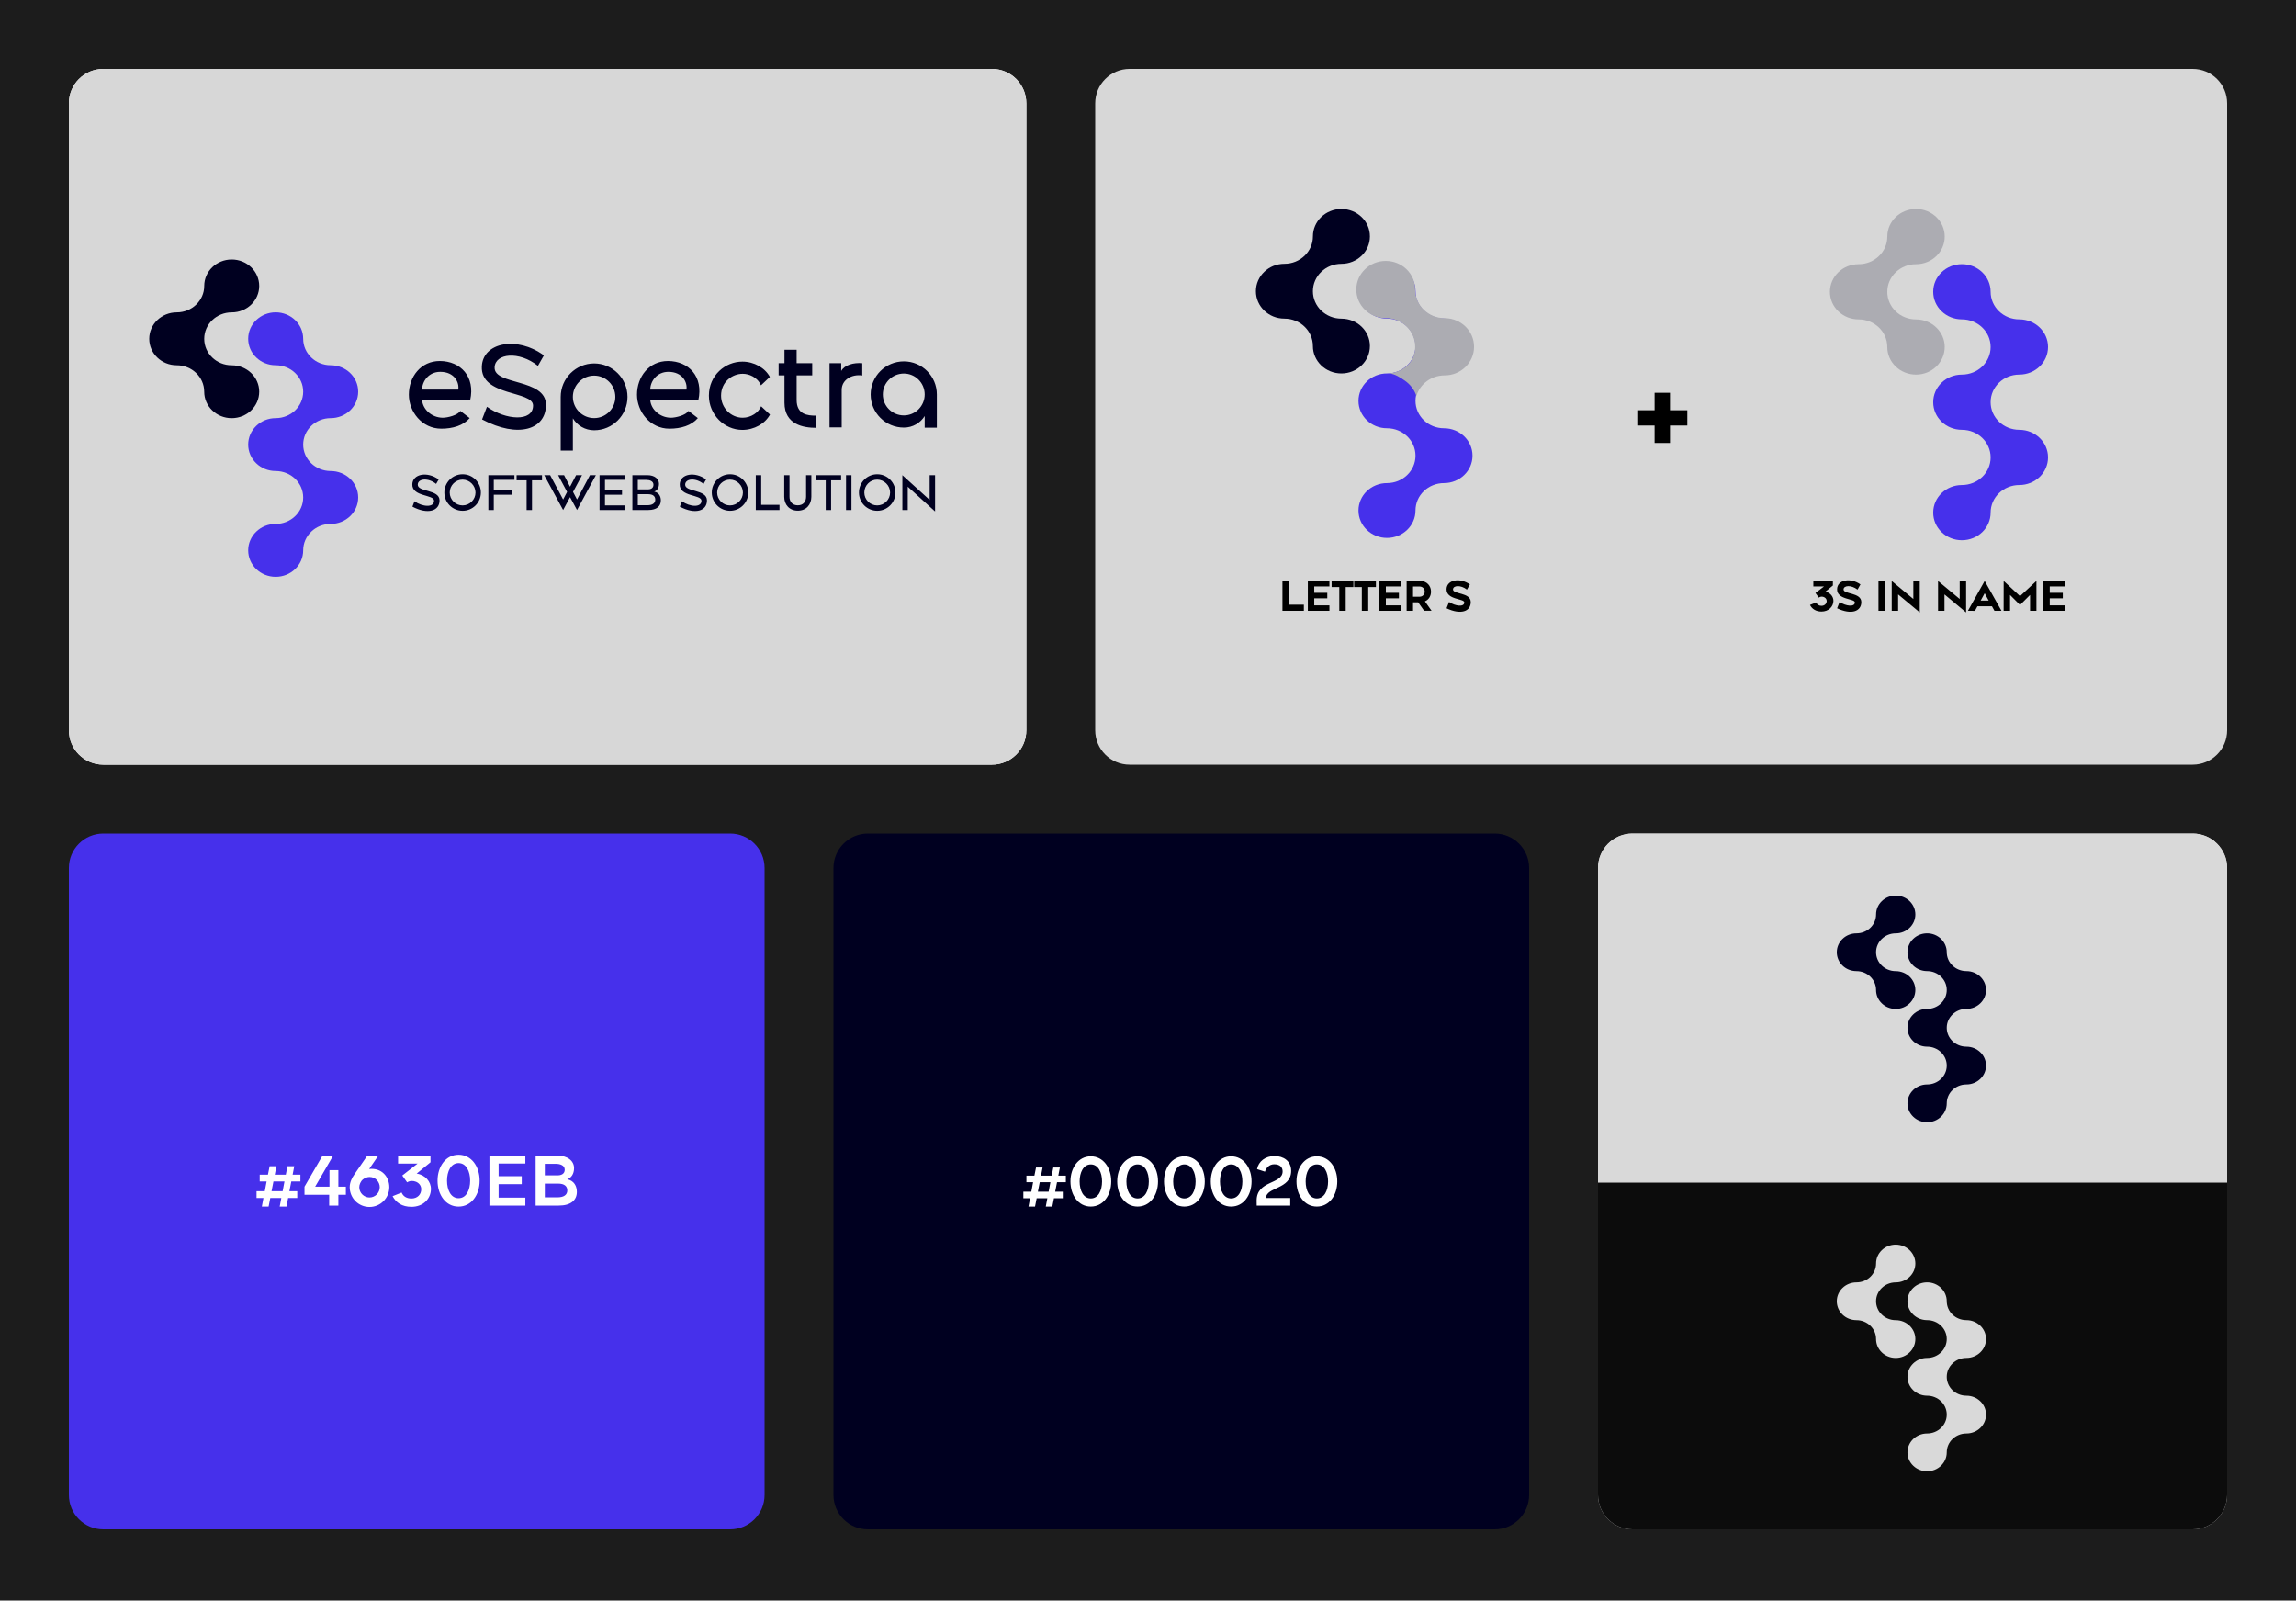
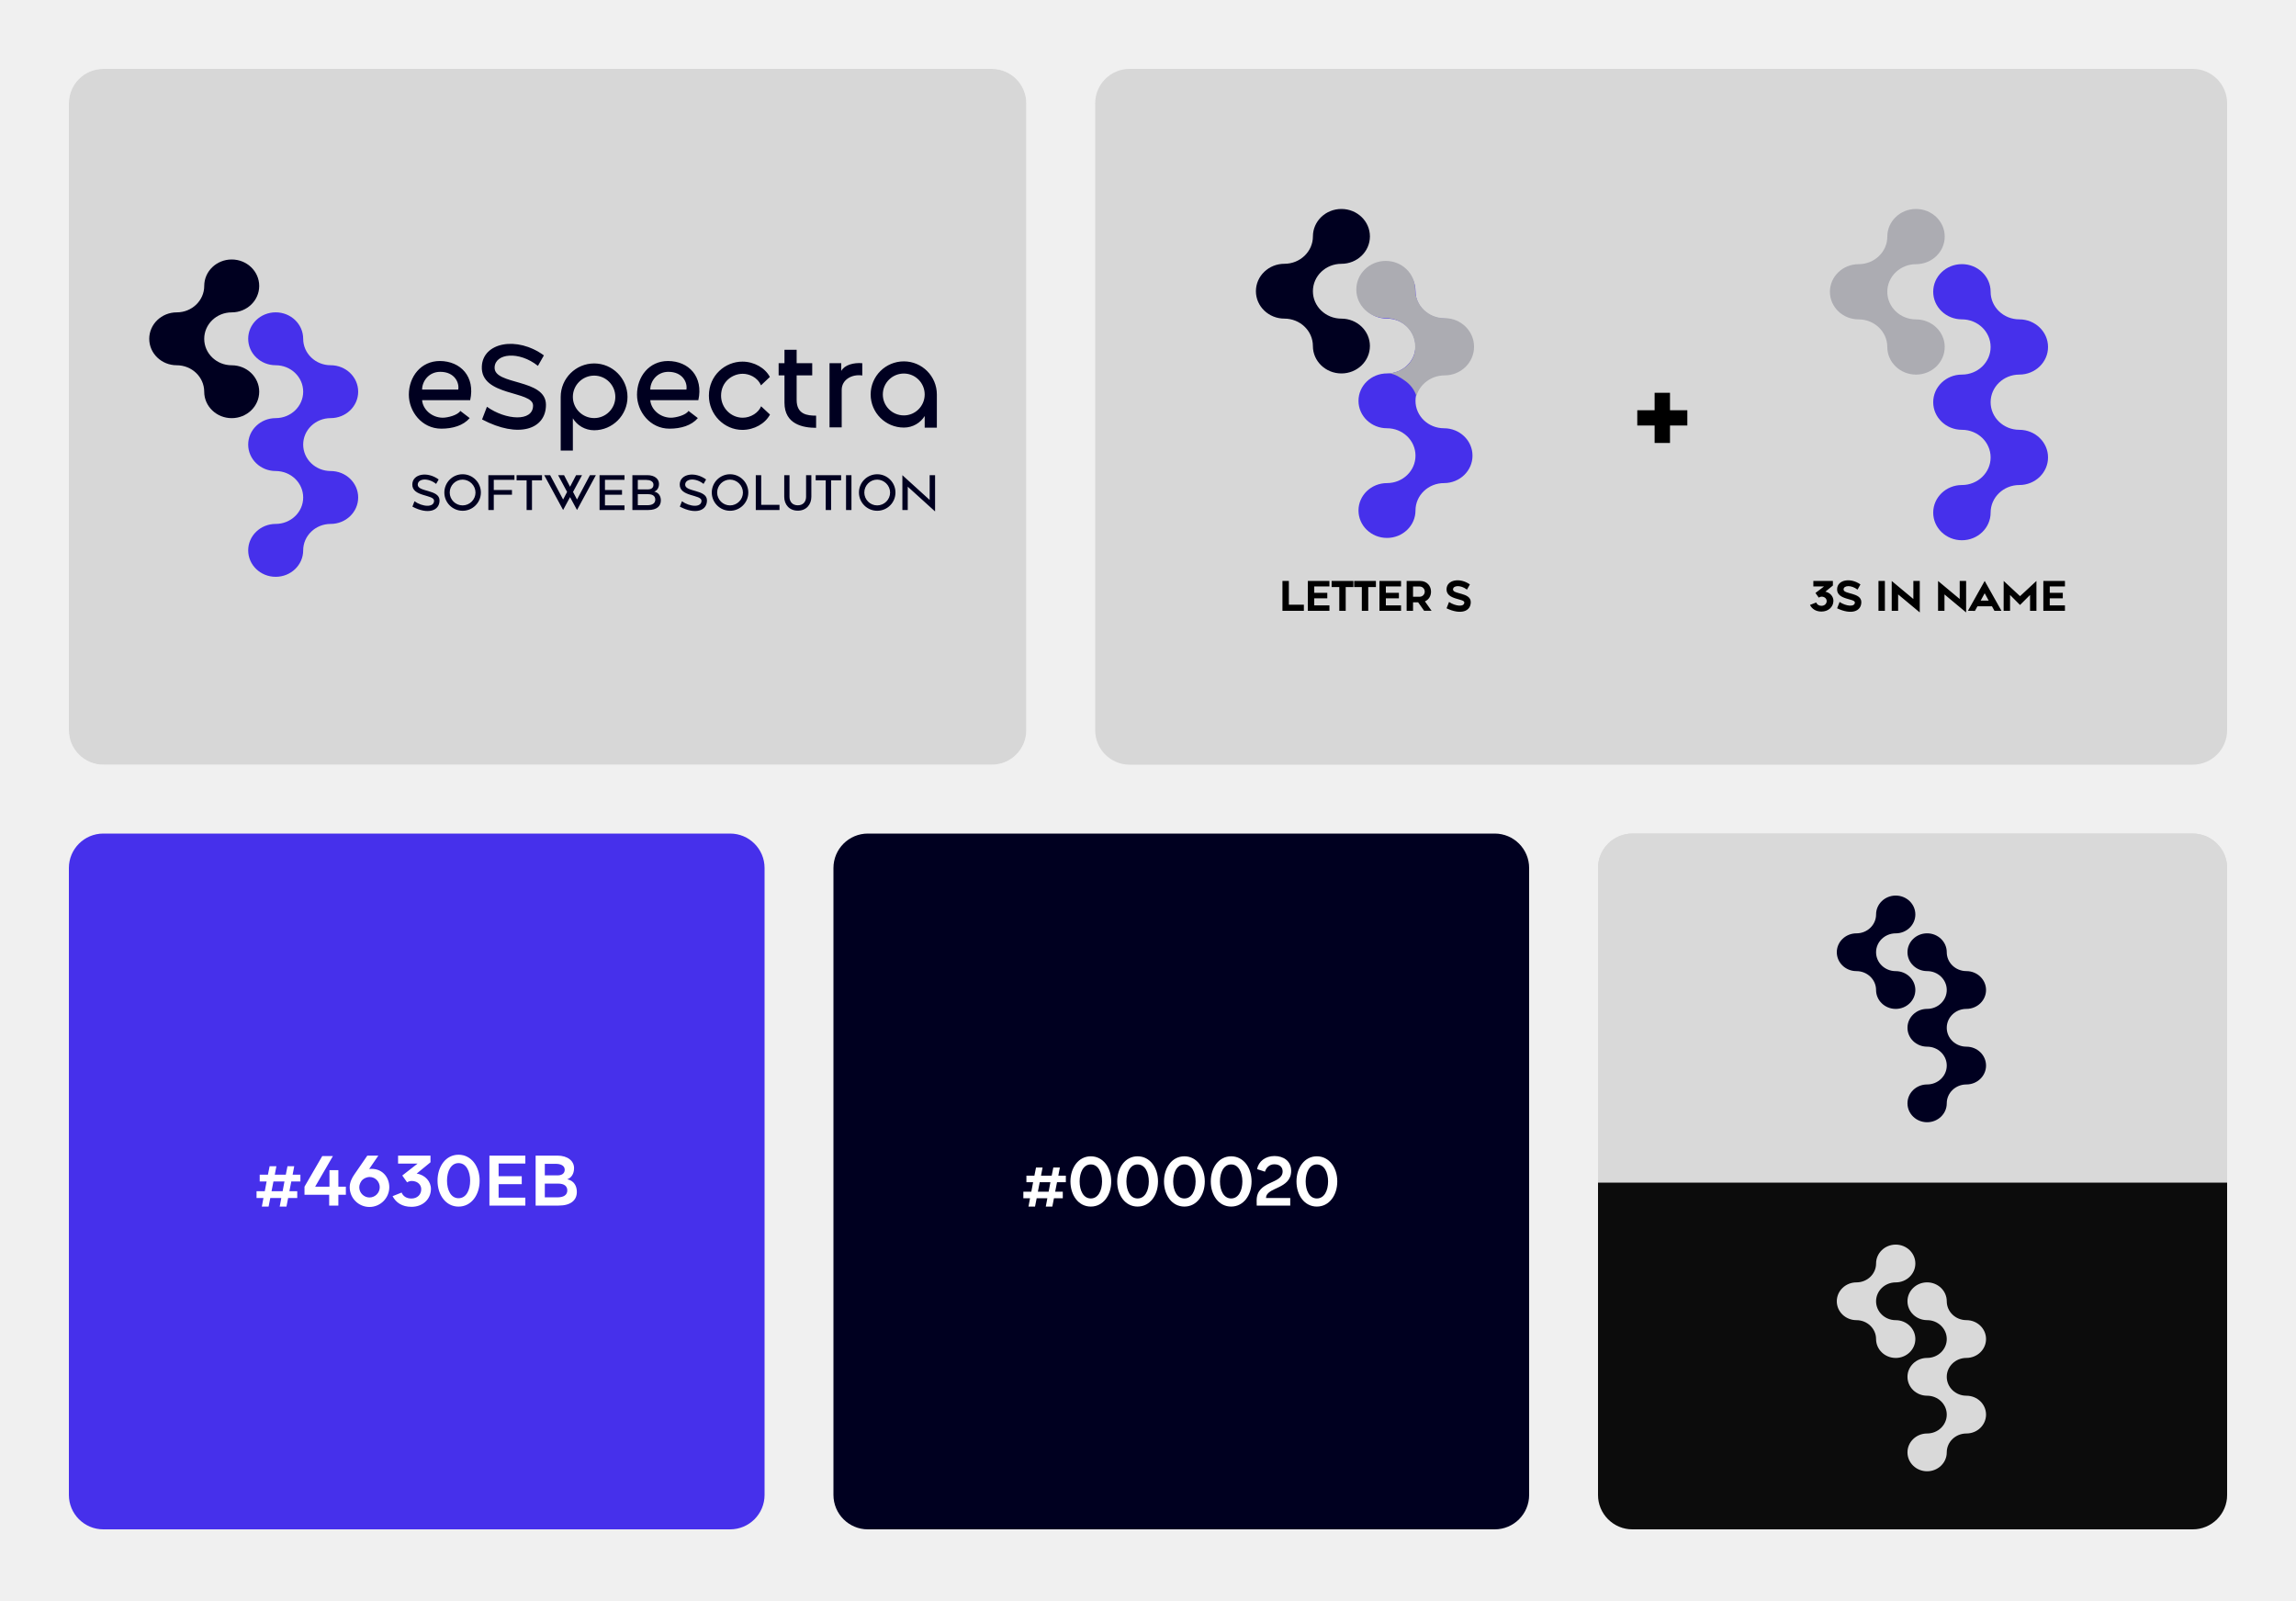
<svg xmlns="http://www.w3.org/2000/svg" width="1000" height="697" viewBox="0 0 1000 697" fill="none">
-   <rect width="1000" height="697" fill="#1C1C1C" />
  <rect x="30" y="30" width="417" height="303" rx="15" fill="white" />
  <rect x="30" y="30" width="417" height="303" rx="15" fill="#D7D7D7" />
  <rect x="40" y="93" width="397" height="178.185" rx="15" fill="#D7D7D7" />
  <g clip-path="url(#clip0_83_223)">
    <path d="M112.893 170.578C112.893 176.936 107.534 182.095 100.917 182.095C94.301 182.095 88.942 176.941 88.942 170.578C88.942 164.214 83.582 159.06 76.966 159.06C70.349 159.06 65 153.906 65 147.548C65 141.189 70.359 136.03 76.976 136.03C83.592 136.03 88.952 130.876 88.952 124.513C88.952 118.149 94.311 113 100.922 113C107.534 113 112.898 118.154 112.898 124.517C112.898 130.881 107.539 136.035 100.922 136.035C94.306 136.035 88.947 141.189 88.947 147.552C88.947 153.915 94.306 159.07 100.922 159.07C107.539 159.07 112.898 164.224 112.898 170.587L112.893 170.578Z" fill="#000020" />
    <path d="M156 216.638C156 222.996 150.64 228.155 144.024 228.155C137.408 228.155 132.048 233.31 132.048 239.673C132.048 246.036 126.689 251.19 120.072 251.19C113.456 251.19 108.097 246.036 108.097 239.673C108.097 233.31 113.456 228.155 120.072 228.155C126.689 228.155 132.048 223.001 132.048 216.638C132.048 210.275 126.689 205.12 120.072 205.12C113.456 205.12 108.097 199.966 108.097 193.603C108.097 187.24 113.456 182.085 120.072 182.085C126.689 182.085 132.048 176.931 132.048 170.568C132.048 164.205 126.689 159.051 120.072 159.051C113.456 159.051 108.097 153.896 108.097 147.533C108.097 141.17 113.456 136.016 120.072 136.016C126.689 136.016 132.048 141.17 132.048 147.533C132.048 153.896 137.408 159.051 144.024 159.051C150.64 159.051 156 164.205 156 170.568C156 176.931 150.64 182.085 144.024 182.085C137.408 182.085 132.048 187.24 132.048 193.603C132.048 199.966 137.408 205.12 144.024 205.12C150.64 205.12 156 210.275 156 216.638Z" fill="#4630EB" />
  </g>
  <path d="M192.218 186.676C183.685 186.676 178.067 179.15 178.067 171.889C178.067 164.098 183.261 157.208 191.582 157.208C200.645 157.261 207.058 164.045 204.779 174.274H183.844C184.162 178.249 187.978 181.853 192.801 181.906C195.027 181.906 199.373 180.793 200.486 178.938L204.567 182.065C201.811 185.298 197.2 186.676 192.218 186.676ZM183.844 169.663H199.585C200.115 166.695 198.048 161.925 191.741 161.925C186.706 161.925 183.844 166.059 183.844 169.663ZM209.963 182.648L212.083 177.136C220.245 182.966 232.17 183.814 232.17 176.606C232.223 170.034 209.274 172.737 209.857 159.593C210.281 149.046 225.28 146.237 236.887 154.77L234.29 159.328C226.075 152.756 215.687 153.816 215.422 159.964C215.051 167.861 237.788 164.734 237.788 176.288C237.788 187.047 225.757 191.022 209.963 182.648ZM258.78 187.365C254.805 187.365 251.36 185.245 249.505 182.171V196.216H244.205V172.843C244.205 164.787 250.777 158.268 258.78 158.268C266.783 158.268 273.302 164.787 273.302 172.843C273.302 180.846 266.783 187.365 258.78 187.365ZM258.78 163.568C253.692 163.568 249.505 167.702 249.505 172.843C249.505 177.931 253.692 182.065 258.78 182.065C263.868 182.065 268.002 177.931 268.002 172.843C268.002 167.702 263.868 163.568 258.78 163.568ZM291.593 186.676C283.06 186.676 277.442 179.15 277.442 171.889C277.442 164.098 282.636 157.208 290.957 157.208C300.02 157.261 306.433 164.045 304.154 174.274H283.219C283.537 178.249 287.353 181.853 292.176 181.906C294.402 181.906 298.748 180.793 299.861 178.938L303.942 182.065C301.186 185.298 296.575 186.676 291.593 186.676ZM283.219 169.663H298.96C299.49 166.695 297.423 161.925 291.116 161.925C286.081 161.925 283.219 166.059 283.219 169.663ZM323.33 187.206C315.38 187.206 308.755 180.475 308.755 172.313C308.755 163.356 315.963 157.473 323.33 157.473C328.471 157.473 333.241 160.229 335.308 164.151L331.439 167.808C329.849 164.151 326.139 162.773 323.489 162.773C318.931 162.773 314.055 166.271 314.055 172.313C314.055 177.56 318.295 181.906 323.489 181.906C327.04 181.906 330.379 179.68 331.492 176.924L335.361 180.528C333.241 184.503 328.471 187.206 323.33 187.206ZM355.45 186.305C349.991 186.305 341.67 184.927 341.67 175.387V163.462H339.126V158.162H341.67V152.332H346.97V158.162H353.754V163.462H346.97V174.168C346.97 180.528 351.687 181.005 355.45 181.005V186.305ZM361.296 186.093V158.162H366.384V161.554C367.815 158.904 371.79 157.844 375.553 158.162V163.515C370.995 162.826 366.596 165.37 366.596 169.769V186.093H361.296ZM393.676 186.199C385.673 186.199 379.207 179.733 379.207 171.783C379.207 163.833 385.673 157.367 393.676 157.367C401.573 157.367 408.039 163.833 408.039 171.783V186.252H402.739V181.164C400.937 184.132 397.545 186.199 393.676 186.199ZM393.676 180.899C398.658 180.899 402.739 176.818 402.739 171.783C402.739 166.748 398.658 162.667 393.676 162.667C388.588 162.667 384.507 166.748 384.507 171.783C384.507 176.818 388.588 180.899 393.676 180.899Z" fill="#000020" />
  <path d="M179.625 220.63L180.525 218.29C183.99 220.765 189.053 221.125 189.053 218.065C189.075 215.275 179.333 216.423 179.58 210.843C179.76 206.365 186.128 205.173 191.055 208.795L189.953 210.73C186.465 207.94 182.055 208.39 181.943 211C181.785 214.353 191.438 213.025 191.438 217.93C191.438 222.498 186.33 224.185 179.625 220.63ZM201.497 222.43C197.087 222.43 193.532 218.875 193.532 214.488C193.532 210.1 197.087 206.523 201.497 206.523C205.884 206.523 209.439 210.1 209.439 214.488C209.439 218.875 205.884 222.43 201.497 222.43ZM201.474 220.09C204.557 220.09 207.099 217.57 207.099 214.488C207.077 211.383 204.512 208.885 201.474 208.863C198.392 208.863 195.872 211.383 195.872 214.488C195.872 217.57 198.392 220.09 201.474 220.09ZM212.698 222.093V206.928H224.06V208.953H215.06V213.385H222.98V215.433H215.06V222.093H212.698ZM229.361 222.093V209.178H224.996V206.928H236.066V209.178H231.701V222.093H229.361ZM259.528 206.928L251.316 222.093L248.278 216.49L245.263 222.093L237.028 206.928H239.616L245.263 217.525L246.996 214.218L243.081 206.928H245.668L248.278 211.968L250.911 206.928H253.498L249.583 214.218L251.316 217.525L256.941 206.928H259.528ZM261.125 222.093V206.928H271.993V208.953H263.488V213.385H270.913V215.433H263.488V220.068H271.993V222.093H261.125ZM275.43 222.093V206.928H281.977C285.105 206.928 287.017 208.548 287.017 210.708C287.017 212.485 286.117 213.7 284.925 214.083C287.017 214.533 287.827 216.175 287.827 217.93C287.827 220.428 286.05 222.093 282.382 222.093H275.43ZM277.792 213.115H282.247C283.53 213.115 284.61 212.553 284.61 211.09C284.61 209.56 283.035 208.998 281.572 208.998H277.792V213.115ZM277.792 220H282.045C284.07 220 285.397 219.19 285.397 217.593C285.397 216.22 284.542 215.208 282.247 215.208H277.792V220ZM296.102 220.63L297.002 218.29C300.467 220.765 305.53 221.125 305.53 218.065C305.552 215.275 295.81 216.423 296.057 210.843C296.237 206.365 302.605 205.173 307.532 208.795L306.43 210.73C302.942 207.94 298.532 208.39 298.42 211C298.262 214.353 307.915 213.025 307.915 217.93C307.915 222.498 302.807 224.185 296.102 220.63ZM317.974 222.43C313.564 222.43 310.009 218.875 310.009 214.488C310.009 210.1 313.564 206.523 317.974 206.523C322.361 206.523 325.916 210.1 325.916 214.488C325.916 218.875 322.361 222.43 317.974 222.43ZM317.951 220.09C321.034 220.09 323.576 217.57 323.576 214.488C323.554 211.383 320.989 208.885 317.951 208.863C314.869 208.863 312.349 211.383 312.349 214.488C312.349 217.57 314.869 220.09 317.951 220.09ZM329.175 222.093V206.928H331.537V219.843H339.502V222.093H329.175ZM347.482 222.385C343.814 222.385 341.564 219.775 341.564 216.333V206.928H343.859V216.333C343.859 218.515 345.164 220.045 347.482 220.045C349.777 220.045 351.082 218.515 351.082 216.333V206.928H353.377V216.333C353.377 219.775 351.127 222.385 347.482 222.385ZM359.637 222.093V209.178H355.272V206.928H366.342V209.178H361.977V222.093H359.637ZM368.484 222.093V206.928H370.846V222.093H368.484ZM382.068 222.43C377.658 222.43 374.103 218.875 374.103 214.488C374.103 210.1 377.658 206.523 382.068 206.523C386.455 206.523 390.01 210.1 390.01 214.488C390.01 218.875 386.455 222.43 382.068 222.43ZM382.045 220.09C385.128 220.09 387.67 217.57 387.67 214.488C387.648 211.383 385.083 208.885 382.045 208.863C378.963 208.863 376.443 211.383 376.443 214.488C376.443 217.57 378.963 220.09 382.045 220.09ZM407.264 222.723L395.362 211.945V222.093H393.022V206.928L404.902 217.705V206.928H407.264V222.723Z" fill="#000020" />
  <rect x="477" y="30" width="493" height="303" rx="15" fill="#D7D7D7" />
  <path d="M793.32 266.323C790.869 266.323 789.159 265.145 788.323 263.435L791.059 262.352C791.363 263.283 792.199 263.815 793.32 263.815C794.707 263.815 795.6 262.865 795.6 261.706C795.562 259.958 793.263 259.331 792.161 260.262L790.698 258.229L794.422 255.398H789.786V252.985H798.298V254.98L795.03 257.659C797.12 258.096 798.564 259.787 798.526 261.706C798.488 264.271 796.36 266.323 793.32 266.323ZM800.135 264.898L801.218 262.143C803.973 264.005 807.868 264.442 807.868 262.352C807.868 260.566 799.926 261.326 800.135 256.481C800.287 252.51 805.892 251.389 810.3 254.505L809.027 256.766C806.253 254.638 803.004 254.904 802.947 256.671C802.871 258.875 810.68 257.925 810.68 262.2C810.68 266.323 806.253 267.824 800.135 264.898ZM818.151 266V252.985H820.944V266H818.151ZM836.135 266.703L826.711 258.856V266H823.918V253.004L833.342 260.851V252.985H836.135V266.703ZM856.323 266.703L846.899 258.856V266H844.106V253.004L853.53 260.851V252.985H856.323V266.703ZM868.665 266L867.582 264.024H861.255L860.172 266.019L857.113 266L864.409 252.985L871.724 266H868.665ZM862.661 261.554H866.157L864.409 258.343L862.661 261.554ZM872.661 266L872.68 252.985L879.805 259.616L886.949 252.985V266H884.175V259.084L879.805 263.454L875.454 259.084V266H872.661ZM889.957 266V252.985H899.362V255.379H892.75V258.172H898.431V260.566H892.75V263.625H899.362V266H889.957Z" fill="black" />
  <path opacity="0.2" d="M846.998 151.109C846.998 157.746 841.403 163.132 834.496 163.132C827.589 163.132 821.994 157.751 821.994 151.109C821.994 144.466 816.399 139.085 809.492 139.085C802.585 139.085 797 133.704 797 127.066C797 120.428 802.595 115.042 809.502 115.042C816.409 115.042 822.004 109.662 822.004 103.019C822.004 96.376 827.599 91 834.501 91C841.403 91 847.004 96.381 847.004 103.024C847.004 109.667 841.409 115.047 834.501 115.047C827.594 115.047 821.999 120.428 821.999 127.071C821.999 133.714 827.594 139.095 834.501 139.095C841.409 139.095 847.004 144.476 847.004 151.119L846.998 151.109Z" fill="#000020" />
  <path d="M892 199.193C892 205.831 886.405 211.217 879.498 211.217C872.591 211.217 866.996 216.598 866.996 223.241C866.996 229.884 861.401 235.265 854.493 235.265C847.586 235.265 841.991 229.884 841.991 223.241C841.991 216.598 847.586 211.217 854.493 211.217C861.401 211.217 866.996 205.836 866.996 199.193C866.996 192.551 861.401 187.17 854.493 187.17C847.586 187.17 841.991 181.789 841.991 175.146C841.991 168.503 847.586 163.122 854.493 163.122C861.401 163.122 866.996 157.741 866.996 151.099C866.996 144.456 861.401 139.075 854.493 139.075C847.586 139.075 841.991 133.694 841.991 127.051C841.991 120.408 847.586 115.027 854.493 115.027C861.401 115.027 866.996 120.408 866.996 127.051C866.996 133.694 872.591 139.075 879.498 139.075C886.405 139.075 892 144.456 892 151.099C892 157.741 886.405 163.122 879.498 163.122C872.591 163.122 866.996 168.503 866.996 175.146C866.996 181.789 872.591 187.17 879.498 187.17C886.405 187.17 892 192.551 892 199.193Z" fill="#4630EB" />
  <path d="M558.558 266V252.985H561.351V263.34H567.887V266H558.558ZM569.617 266V252.985H579.022V255.379H572.41V258.172H578.091V260.566H572.41V263.625H579.022V266H569.617ZM583.316 266V255.645H579.972V252.985H589.453V255.645H586.109V266H583.316ZM593.132 266V255.645H589.788V252.985H599.269V255.645H595.925V266H593.132ZM600.807 266V252.985H610.212V255.379H603.6V258.172H609.281V260.566H603.6V263.625H610.212V266H600.807ZM612.645 266V252.985H618.459C621.632 252.985 623.266 255.303 623.266 257.64C623.266 259.502 622.335 261.155 620.606 261.877L623.513 265.981H620.264L617.661 262.295H615.438V266H612.645ZM615.438 255.417V259.863H618.307C619.504 259.863 620.53 258.913 620.53 257.64C620.53 256.329 619.504 255.417 618.307 255.417H615.438ZM630.032 264.898L631.115 262.143C633.87 264.005 637.765 264.442 637.765 262.352C637.765 260.566 629.823 261.326 630.032 256.481C630.184 252.51 635.789 251.389 640.197 254.505L638.924 256.766C636.15 254.638 632.901 254.904 632.844 256.671C632.768 258.875 640.577 257.925 640.577 262.2C640.577 266.323 636.15 267.824 630.032 264.898Z" fill="black" />
  <path d="M596.648 150.688C596.648 157.279 591.093 162.627 584.234 162.627C577.375 162.627 571.819 157.284 571.819 150.688C571.819 144.091 566.263 138.748 559.404 138.748C552.545 138.748 547 133.405 547 126.814C547 120.222 552.556 114.874 559.415 114.874C566.274 114.874 571.829 109.531 571.829 102.935C571.829 96.338 577.385 91 584.239 91C591.093 91 596.654 96.343 596.654 102.94C596.654 109.536 591.098 114.879 584.239 114.879C577.38 114.879 571.824 120.222 571.824 126.819C571.824 133.415 577.38 138.758 584.239 138.758C591.098 138.758 596.654 144.101 596.654 150.698L596.648 150.688Z" fill="#000020" />
  <path d="M641.335 198.436C641.335 205.028 635.779 210.376 628.92 210.376C622.061 210.376 616.505 215.719 616.505 222.315C616.505 228.912 610.949 234.255 604.09 234.255C597.232 234.255 591.676 228.912 591.676 222.315C591.676 215.719 597.232 210.376 604.09 210.376C610.949 210.376 616.505 205.033 616.505 198.436C616.505 191.84 610.949 186.497 604.09 186.497C597.232 186.497 591.676 181.154 591.676 174.557C591.676 167.961 597.232 162.618 604.09 162.618C610.949 162.618 616.505 157.274 616.505 150.678C616.505 144.082 610.949 138.739 604.09 138.739C597.232 138.739 591.676 133.395 591.676 126.799C591.676 120.203 597.232 114.859 604.09 114.859C610.949 114.859 616.505 120.203 616.505 126.799C616.505 133.395 622.061 138.739 628.92 138.739C635.779 138.739 641.335 144.082 641.335 150.678C641.335 157.274 635.779 162.618 628.92 162.618C622.061 162.618 616.505 167.961 616.505 174.557C616.505 181.154 622.061 186.497 628.92 186.497C635.779 186.497 641.335 191.84 641.335 198.436Z" fill="#4630EB" />
  <g clip-path="url(#clip1_83_223)">
    <path d="M603.551 138.543C610.628 138.543 616.371 144.121 616.371 151.007C616.371 157.412 611.45 161.921 605.056 162.628C607.521 162.816 609.88 164.361 611.958 165.826C614.277 167.464 616.021 169.735 616.877 172.403C616.877 172.414 616.882 172.424 616.888 172.435C618.443 167.254 623.362 163.471 629.191 163.471C636.269 163.471 642.011 157.893 642.011 151.007C642.011 144.121 636.274 138.543 629.191 138.543C622.108 138.543 616.371 132.965 616.371 126.079C616.371 119.192 610.628 113.62 603.551 113.62C596.473 113.62 590.73 119.198 590.73 126.084C590.73 132.97 596.468 138.548 603.551 138.548V138.543Z" fill="#ACACB2" />
  </g>
  <path d="M720.65 192.9V185.3H713.1V178.65H720.65V171.05H727.35V178.65H734.9V185.3H727.35V192.9H720.65Z" fill="black" />
  <rect x="363" y="363" width="303" height="303" rx="15" fill="#000020" />
  <path d="M447.945 525.434L448.627 521.807H445.713V518.955H449.185L449.96 514.832H447.046V511.98H450.518L451.231 508.415H454.083L453.401 511.98H458.051L458.764 508.415H461.616L460.934 511.98H464.22V514.832H460.376L459.57 518.955H462.887V521.807H459.043L458.33 525.434H455.478L456.16 521.807H451.51L450.797 525.434H447.945ZM452.037 518.955H456.718L457.493 514.832H452.843L452.037 518.955ZM475.088 525.434C469.694 525.434 466.222 520.474 466.222 514.491C466.222 508.539 469.694 503.548 475.088 503.548C480.513 503.548 483.985 508.539 483.985 514.491C483.985 520.474 480.513 525.434 475.088 525.434ZM475.088 521.9C478.343 521.9 479.986 518.459 479.986 514.491C479.986 510.585 478.343 507.082 475.088 507.082C471.864 507.082 470.221 510.585 470.221 514.491C470.221 518.459 471.864 521.9 475.088 521.9ZM495.462 525.434C490.068 525.434 486.596 520.474 486.596 514.491C486.596 508.539 490.068 503.548 495.462 503.548C500.887 503.548 504.359 508.539 504.359 514.491C504.359 520.474 500.887 525.434 495.462 525.434ZM495.462 521.9C498.717 521.9 500.36 518.459 500.36 514.491C500.36 510.585 498.717 507.082 495.462 507.082C492.238 507.082 490.595 510.585 490.595 514.491C490.595 518.459 492.238 521.9 495.462 521.9ZM515.836 525.434C510.442 525.434 506.97 520.474 506.97 514.491C506.97 508.539 510.442 503.548 515.836 503.548C521.261 503.548 524.733 508.539 524.733 514.491C524.733 520.474 521.261 525.434 515.836 525.434ZM515.836 521.9C519.091 521.9 520.734 518.459 520.734 514.491C520.734 510.585 519.091 507.082 515.836 507.082C512.612 507.082 510.969 510.585 510.969 514.491C510.969 518.459 512.612 521.9 515.836 521.9ZM536.21 525.434C530.816 525.434 527.344 520.474 527.344 514.491C527.344 508.539 530.816 503.548 536.21 503.548C541.635 503.548 545.107 508.539 545.107 514.491C545.107 520.474 541.635 525.434 536.21 525.434ZM536.21 521.9C539.465 521.9 541.108 518.459 541.108 514.491C541.108 510.585 539.465 507.082 536.21 507.082C532.986 507.082 531.343 510.585 531.343 514.491C531.343 518.459 532.986 521.9 536.21 521.9ZM547.35 525L547.319 522.799C547.319 513.933 558.634 515.855 558.634 510.12C558.634 508.446 557.58 507.02 555.007 507.02C552.744 507.02 551.442 508.663 550.946 510.244L547.505 509.128C548.125 505.749 551.132 503.424 555.1 503.424C559.006 503.424 562.354 505.594 562.354 509.872C562.354 518.025 551.411 516.847 551.411 521.714H561.951V525H547.35ZM573.537 525.434C568.143 525.434 564.671 520.474 564.671 514.491C564.671 508.539 568.143 503.548 573.537 503.548C578.962 503.548 582.434 508.539 582.434 514.491C582.434 520.474 578.962 525.434 573.537 525.434ZM573.537 521.9C576.792 521.9 578.435 518.459 578.435 514.491C578.435 510.585 576.792 507.082 573.537 507.082C570.313 507.082 568.67 510.585 568.67 514.491C568.67 518.459 570.313 521.9 573.537 521.9Z" fill="white" />
  <g clip-path="url(#clip2_83_223)">
    <rect x="696" y="363" width="274" height="303" rx="15" fill="#D7D7D7" />
    <rect x="696" y="363" width="274" height="151.5" fill="#D9D9D9" />
    <rect x="696" y="515" width="274" height="151.5" fill="#0C0C0C" />
    <path d="M834.209 431.127C834.209 435.668 830.381 439.354 825.655 439.354C820.929 439.354 817.101 435.672 817.101 431.127C817.101 426.582 813.273 422.9 808.547 422.9C803.821 422.9 800 419.218 800 414.677C800 410.135 803.828 406.45 808.554 406.45C813.28 406.45 817.108 402.768 817.108 398.223C817.108 393.678 820.936 390 825.659 390C830.381 390 834.213 393.682 834.213 398.227C834.213 402.772 830.385 406.453 825.659 406.453C820.933 406.453 817.105 410.135 817.105 414.68C817.105 419.225 820.933 422.907 825.659 422.907C830.385 422.907 834.213 426.589 834.213 431.134L834.209 431.127Z" fill="#000020" />
    <path d="M865 464.027C865 468.569 861.172 472.254 856.446 472.254C851.72 472.254 847.891 475.936 847.891 480.481C847.891 485.026 844.063 488.707 839.337 488.707C834.611 488.707 830.783 485.026 830.783 480.481C830.783 475.936 834.611 472.254 839.337 472.254C844.063 472.254 847.891 468.572 847.891 464.027C847.891 459.482 844.063 455.8 839.337 455.8C834.611 455.8 830.783 452.119 830.783 447.574C830.783 443.029 834.611 439.347 839.337 439.347C844.063 439.347 847.891 435.665 847.891 431.12C847.891 426.575 844.063 422.893 839.337 422.893C834.611 422.893 830.783 419.212 830.783 414.667C830.783 410.122 834.611 406.44 839.337 406.44C844.063 406.44 847.891 410.122 847.891 414.667C847.891 419.212 851.72 422.893 856.446 422.893C861.172 422.893 865 426.575 865 431.12C865 435.665 861.172 439.347 856.446 439.347C851.72 439.347 847.891 443.029 847.891 447.574C847.891 452.119 851.72 455.8 856.446 455.8C861.172 455.8 865 459.482 865 464.027Z" fill="#000020" />
    <path d="M834.209 583.127C834.209 587.668 830.381 591.354 825.655 591.354C820.929 591.354 817.101 587.672 817.101 583.127C817.101 578.582 813.273 574.9 808.547 574.9C803.821 574.9 800 571.218 800 566.677C800 562.135 803.828 558.45 808.554 558.45C813.28 558.45 817.108 554.768 817.108 550.223C817.108 545.678 820.936 542 825.659 542C830.381 542 834.213 545.682 834.213 550.227C834.213 554.772 830.385 558.453 825.659 558.453C820.933 558.453 817.105 562.135 817.105 566.68C817.105 571.225 820.933 574.907 825.659 574.907C830.385 574.907 834.213 578.589 834.213 583.134L834.209 583.127Z" fill="#D9D9D9" />
    <path d="M865 616.027C865 620.568 861.172 624.253 856.446 624.253C851.72 624.253 847.891 627.935 847.891 632.48C847.891 637.025 844.063 640.707 839.337 640.707C834.611 640.707 830.783 637.025 830.783 632.48C830.783 627.935 834.611 624.253 839.337 624.253C844.063 624.253 847.891 620.572 847.891 616.027C847.891 611.482 844.063 607.8 839.337 607.8C834.611 607.8 830.783 604.118 830.783 599.573C830.783 595.028 834.611 591.346 839.337 591.346C844.063 591.346 847.891 587.665 847.891 583.12C847.891 578.575 844.063 574.893 839.337 574.893C834.611 574.893 830.783 571.211 830.783 566.666C830.783 562.121 834.611 558.439 839.337 558.439C844.063 558.439 847.891 562.121 847.891 566.666C847.891 571.211 851.72 574.893 856.446 574.893C861.172 574.893 865 578.575 865 583.12C865 587.665 861.172 591.346 856.446 591.346C851.72 591.346 847.891 595.028 847.891 599.573C847.891 604.118 851.72 607.8 856.446 607.8C861.172 607.8 865 611.482 865 616.027Z" fill="#D9D9D9" />
  </g>
  <rect x="30" y="363" width="303" height="303" rx="15" fill="#4630EB" />
  <path d="M114.04 525.448L114.744 521.704H111.736V518.76H115.32L116.12 514.504H113.112V511.56H116.696L117.432 507.88H120.376L119.672 511.56H124.472L125.208 507.88H128.152L127.448 511.56H130.84V514.504H126.872L126.04 518.76H129.464V521.704H125.496L124.76 525.448H121.816L122.52 521.704H117.72L116.984 525.448H114.04ZM118.264 518.76H123.096L123.896 514.504H119.096L118.264 518.76ZM143.371 525V520.296H132.618V516.776L140.363 503.432H145.003L137.259 516.776H143.499V509.576H147.371V516.776H150.635V520.296H147.371V525H143.371ZM160.917 525.608C156.181 525.608 152.309 521.768 152.309 517C152.309 514.856 153.301 512.904 154.389 511.368L159.989 503.24H164.789L160.789 509.064C166.325 508.488 169.557 512.552 169.557 517C169.525 521.768 165.653 525.608 160.917 525.608ZM160.917 521.48C163.317 521.48 165.397 519.528 165.397 517C165.397 514.92 163.765 512.552 160.949 512.552C160.085 512.552 158.805 512.968 158.037 513.64C157.045 514.472 156.469 515.912 156.469 517C156.469 519.56 158.613 521.48 160.917 521.48ZM179.206 525.544C175.11 525.544 172.454 523.688 170.982 520.904L174.918 519.336C175.59 520.968 177.062 521.928 179.206 521.928C181.862 521.928 183.494 520.072 183.462 517.864C183.43 514.696 179.494 513.416 177.318 514.888L175.206 511.912L181.862 506.728H173.382V503.24H187.494V506.152L181.478 511.08C185.19 511.624 187.75 514.568 187.686 517.864C187.622 522.12 184.262 525.544 179.206 525.544ZM199.715 525.448C194.147 525.448 190.563 520.328 190.563 514.152C190.563 508.008 194.147 502.856 199.715 502.856C205.315 502.856 208.899 508.008 208.899 514.152C208.899 520.328 205.315 525.448 199.715 525.448ZM199.715 521.8C203.075 521.8 204.771 518.248 204.771 514.152C204.771 510.12 203.075 506.504 199.715 506.504C196.387 506.504 194.691 510.12 194.691 514.152C194.691 518.248 196.387 521.8 199.715 521.8ZM213.162 525V503.24H228.81V506.696H217.162V512.2H227.242V515.688H217.162V521.544H228.81V525H213.162ZM233.287 525V503.24H242.759C247.239 503.24 250.023 505.576 250.023 508.68C250.023 511.24 248.775 512.968 247.047 513.544C250.023 514.152 251.239 516.52 251.239 519.048C251.239 522.632 248.615 525 243.367 525H233.287ZM237.287 511.848H242.823C244.455 511.848 245.959 511.208 245.959 509.384C245.959 507.464 243.943 506.824 242.055 506.824H237.287V511.848ZM237.287 521.416H242.823C245.383 521.416 247.079 520.456 247.079 518.408C247.079 516.648 245.895 515.432 243.047 515.432H237.287V521.416Z" fill="white" />
  <defs>
    <clipPath id="clip0_83_223">
      <rect width="91" height="138.185" fill="white" transform="translate(65 113)" />
    </clipPath>
    <clipPath id="clip1_83_223">
      <rect width="51.27" height="58.81" fill="white" transform="translate(590.73 113.62)" />
    </clipPath>
    <clipPath id="clip2_83_223">
      <rect x="696" y="363" width="274" height="303" rx="15" fill="white" />
    </clipPath>
  </defs>
</svg>
